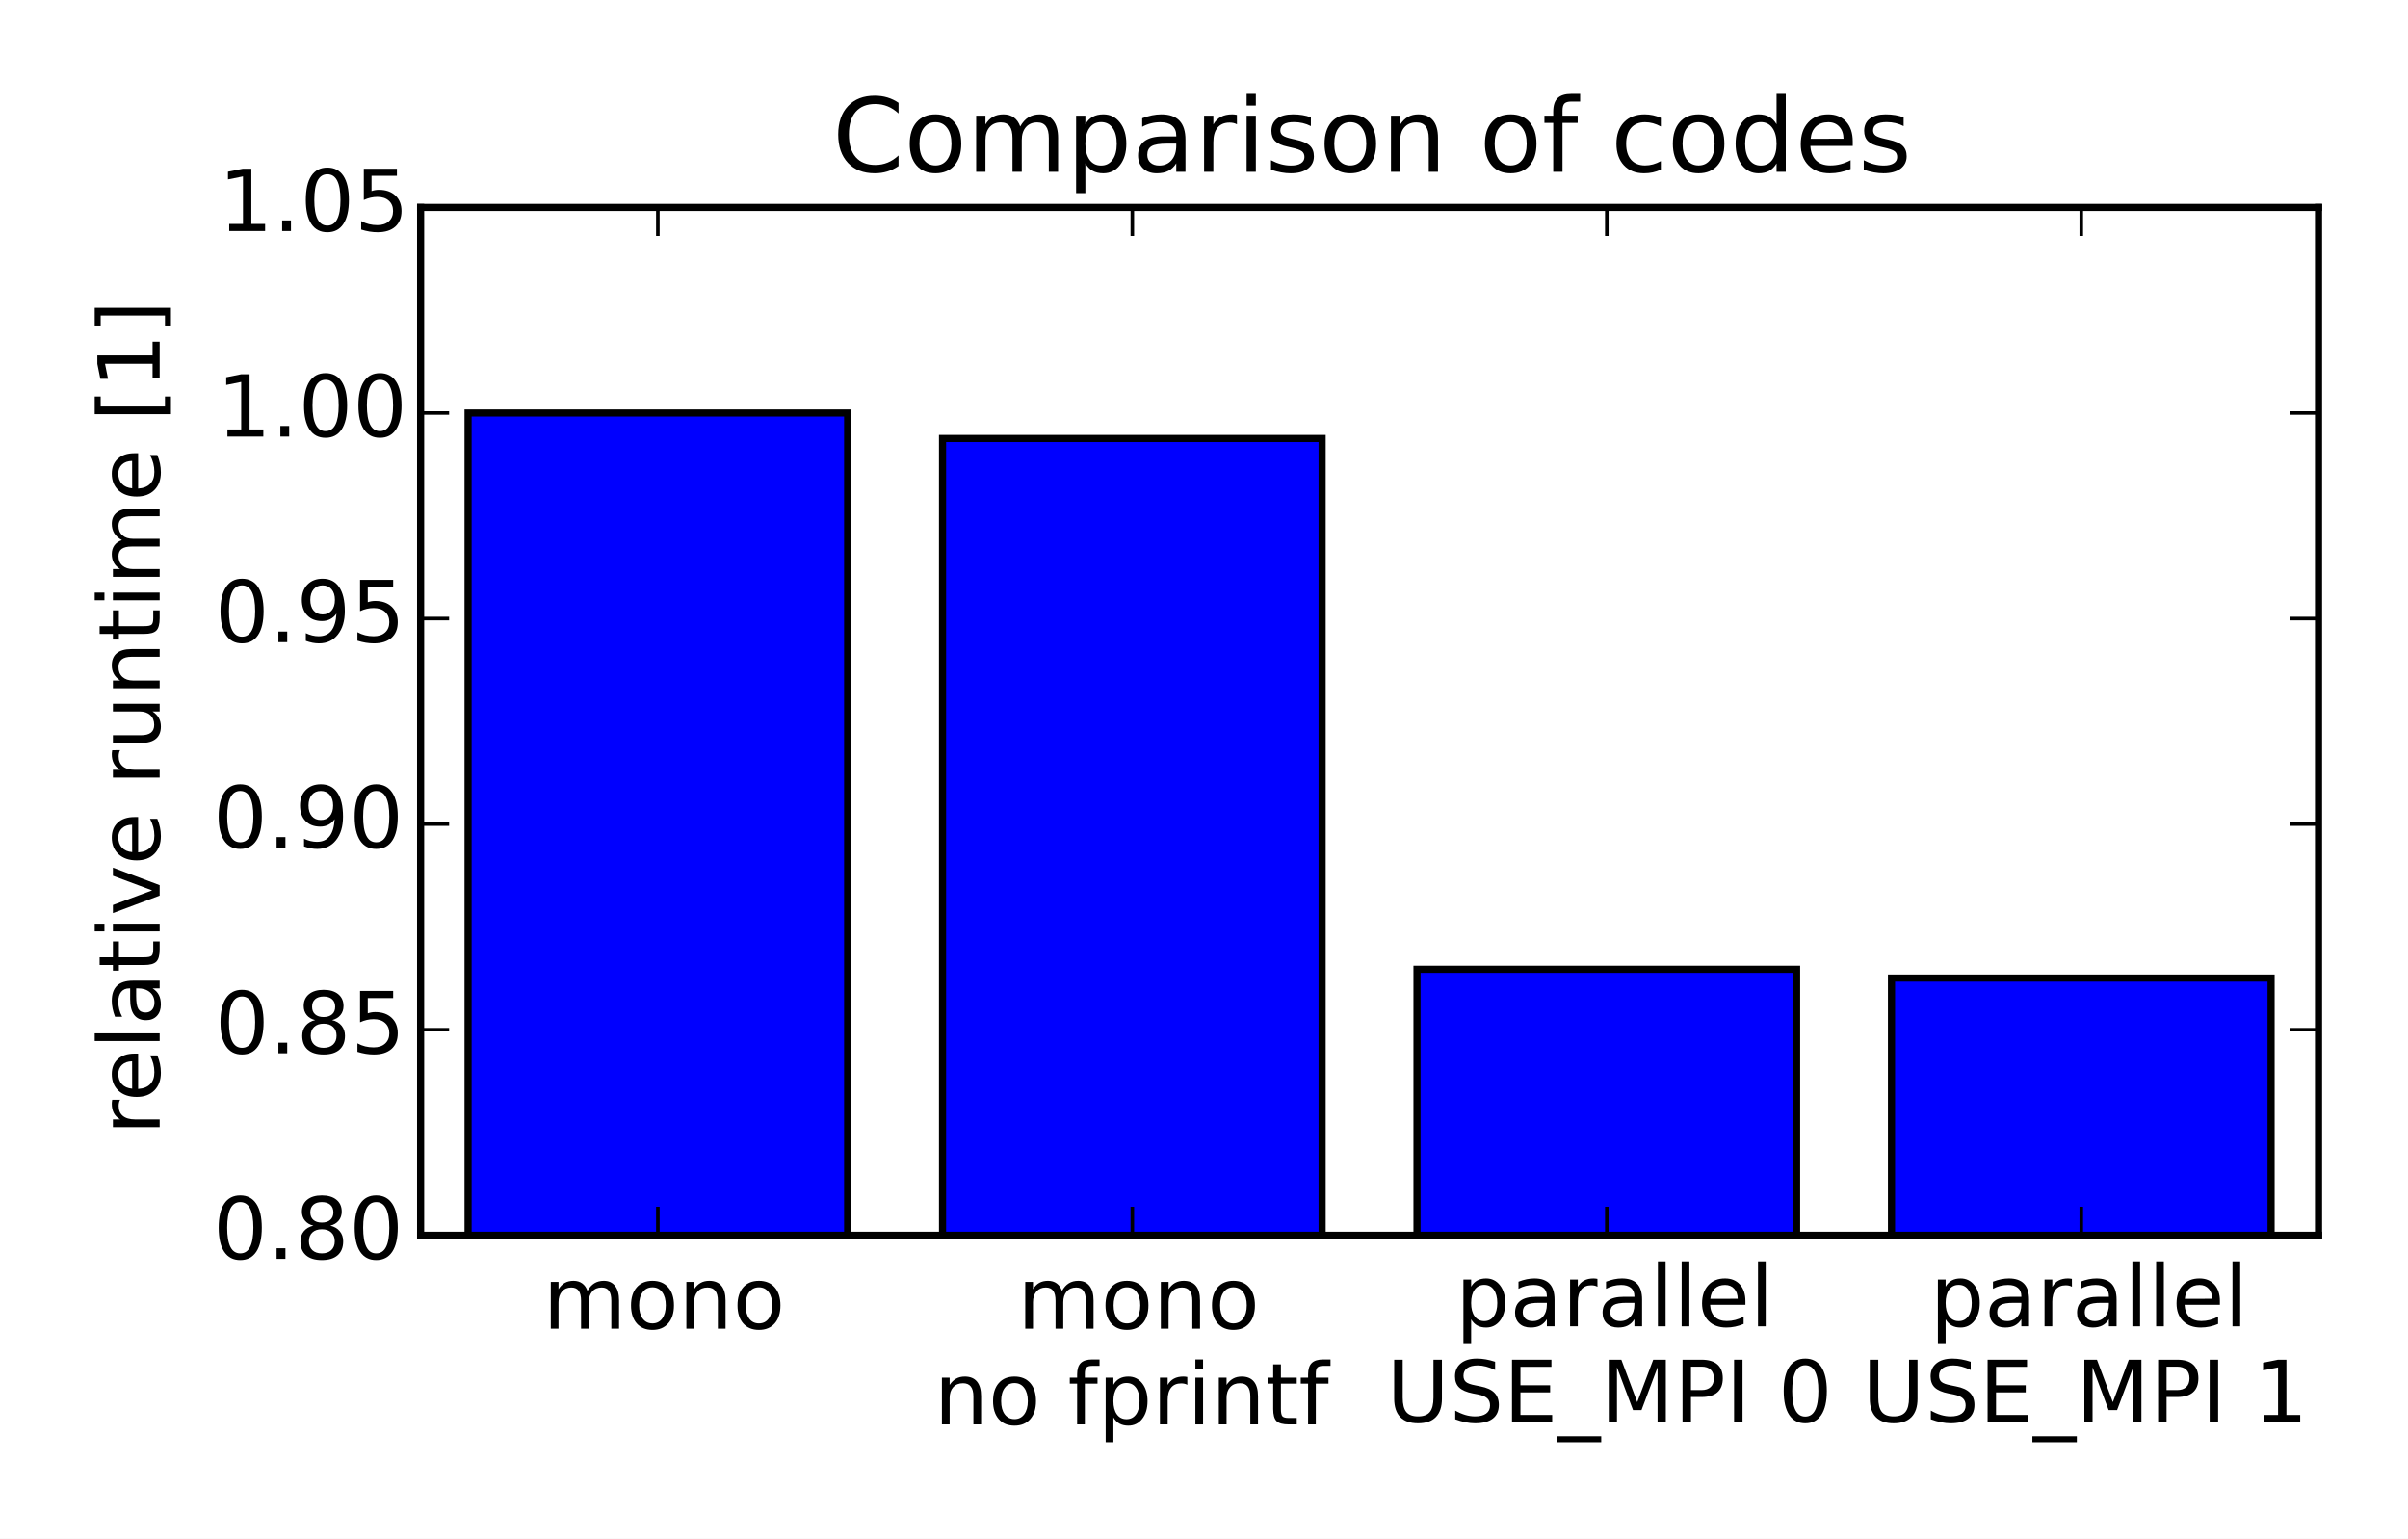
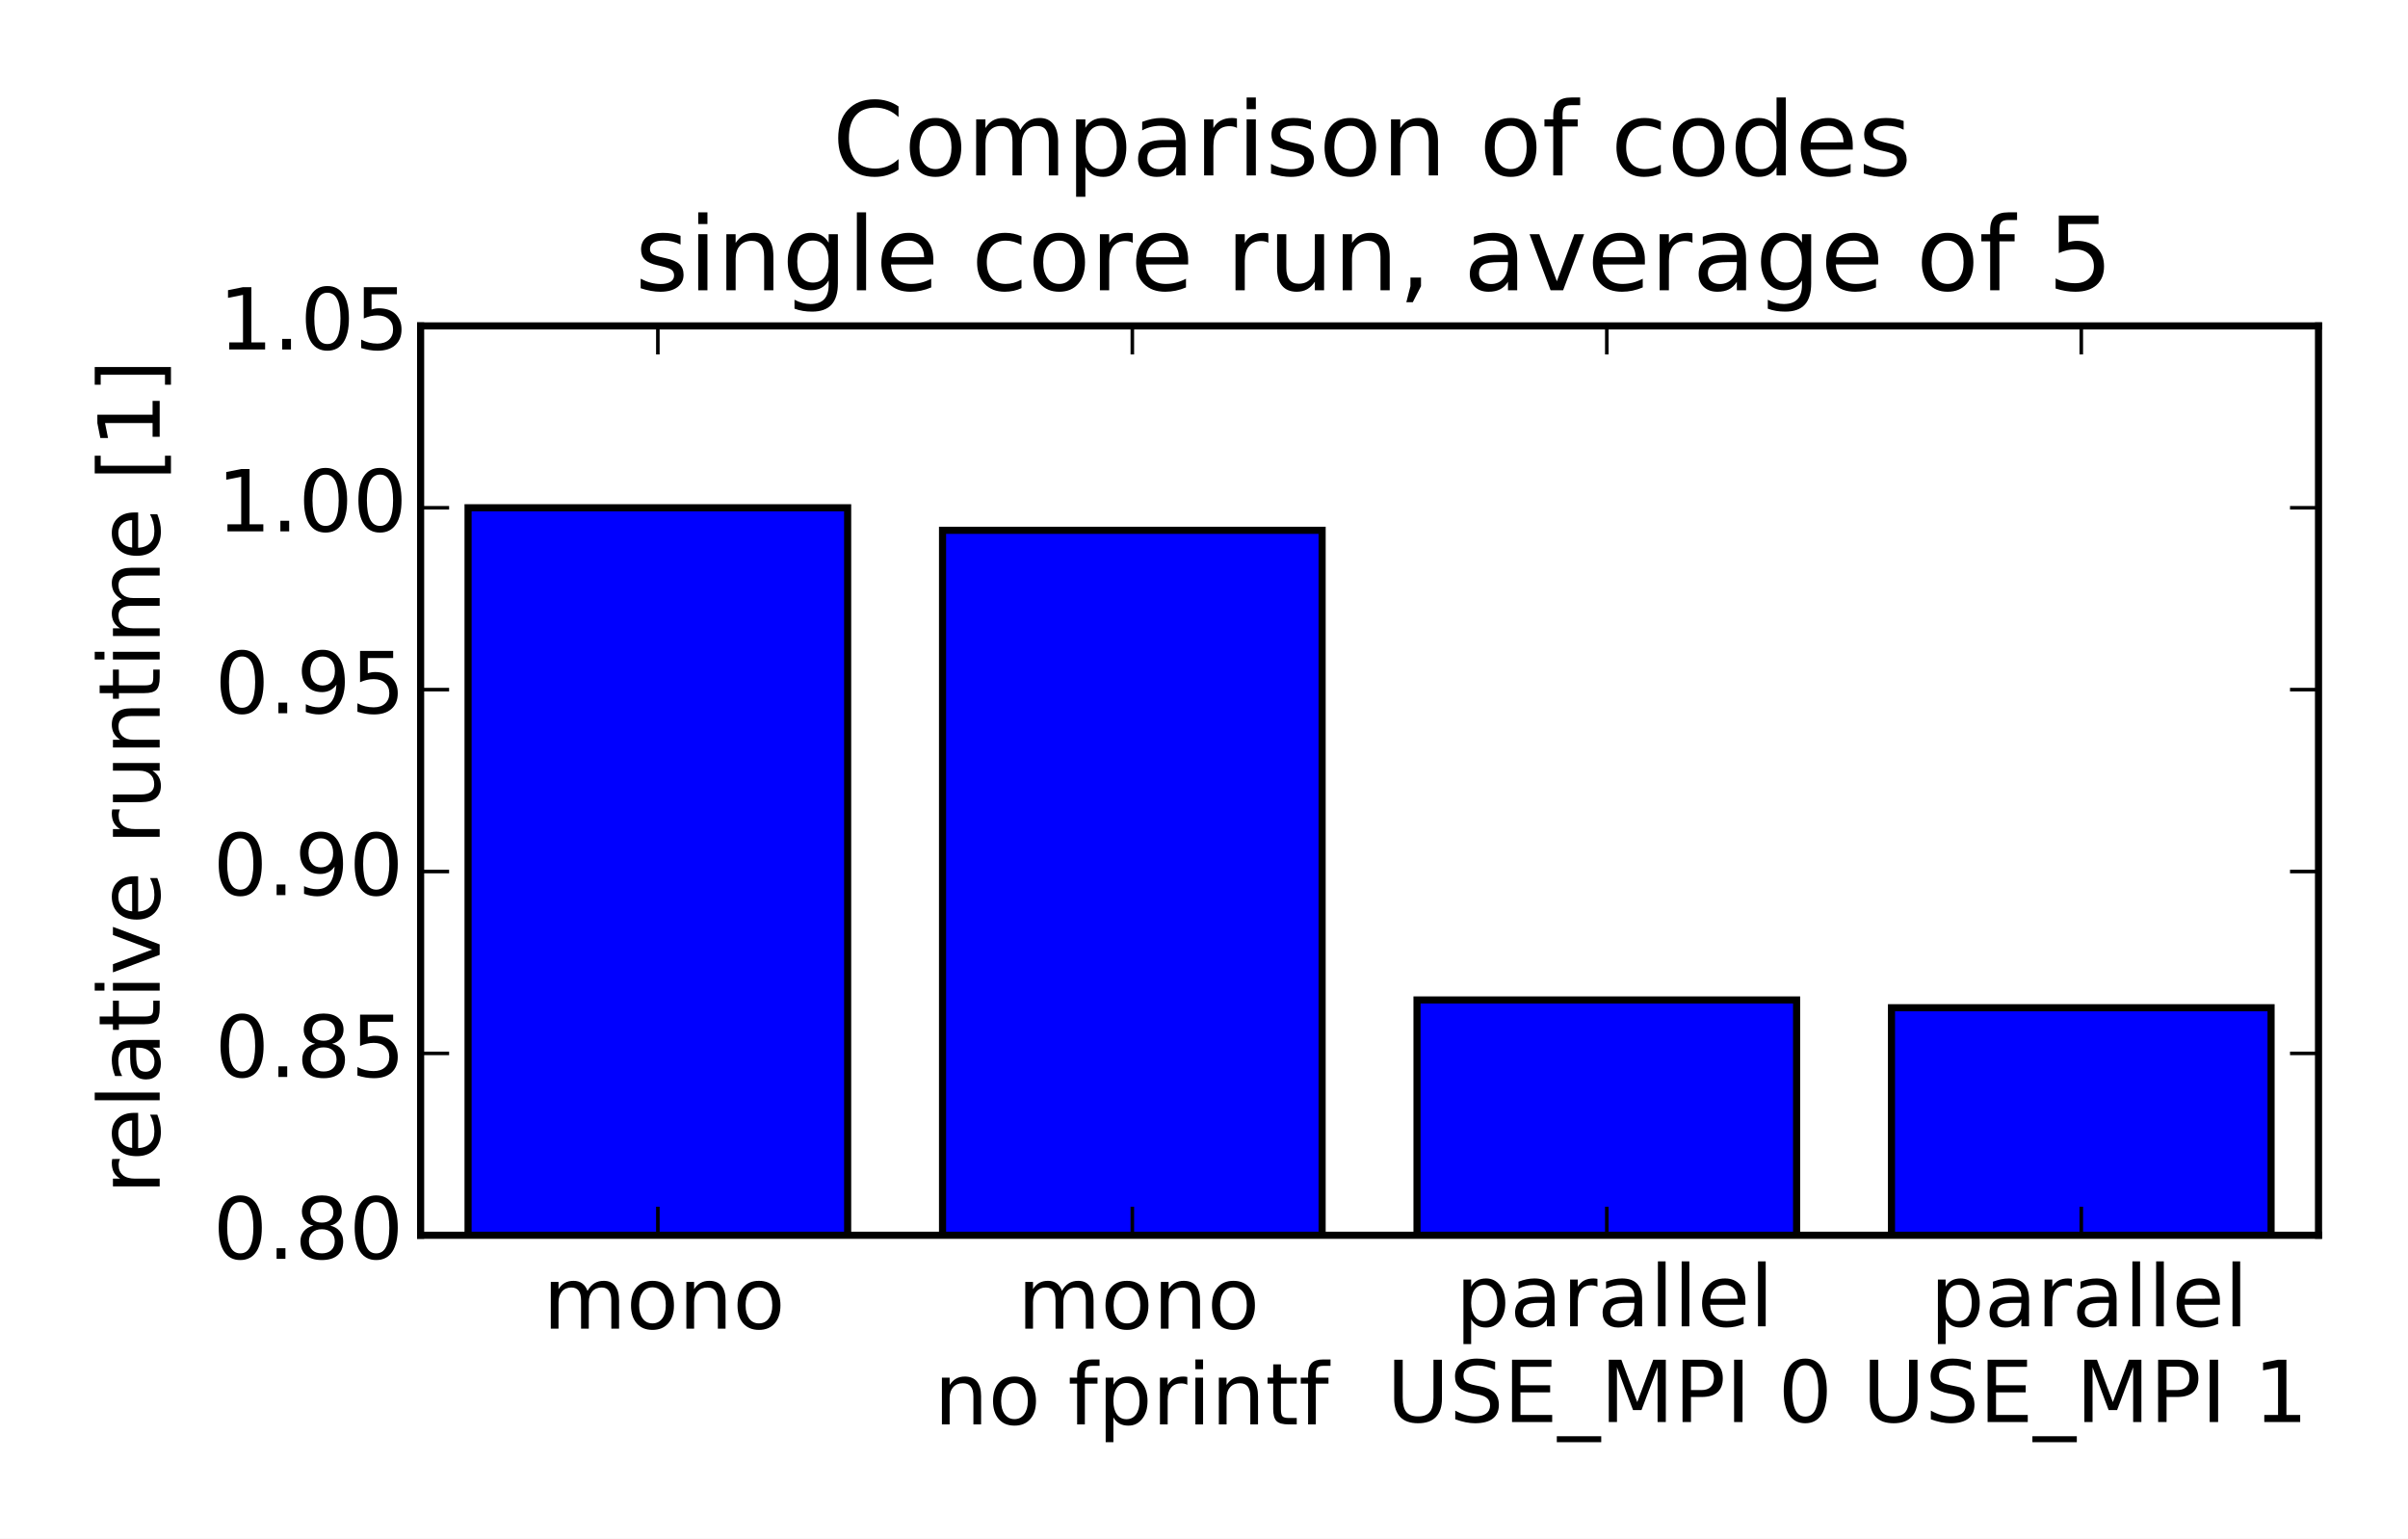
<svg xmlns="http://www.w3.org/2000/svg" xmlns:xlink="http://www.w3.org/1999/xlink" height="216pt" version="1.1" viewBox="0 0 338 216" width="338pt">
  <defs>
    <style type="text/css">
*{stroke-linecap:butt;stroke-linejoin:round;}
  </style>
  </defs>
  <g id="figure_1">
    <g id="patch_1">
      <path d=" M0 216 L338.4 216 L338.4 0 L0 0 z " style="fill:#ffffff;" />
    </g>
    <g id="axes_1">
      <g id="patch_2">
-         <path d=" M59.04 173.408 L325.44 173.408 L325.44 29.12 L59.04 29.12 z " style="fill:#ffffff;" />
+         <path d=" M59.04 173.408 L325.44 173.408 L325.44 45.752 L59.04 45.752 z " style="fill:#ffffff;" />
      </g>
      <g id="patch_3">
-         <path clip-path="url(#pca0e96ad7d)" d=" M65.7 635.13 L118.98 635.13 L118.98 57.978 L65.7 57.978 z " style="fill:#0000ff;stroke:#000000;stroke-linejoin:miter;" />
+         <path clip-path="url(#pc7b6c6dc60)" d=" M65.7 581.907 L118.98 581.907 L118.98 71.283 L65.7 71.283 z " style="fill:#0000ff;stroke:#000000;stroke-linejoin:miter;" />
      </g>
      <g id="patch_4">
-         <path clip-path="url(#pca0e96ad7d)" d=" M132.3 635.13 L185.58 635.13 L185.58 61.557 L132.3 61.557 z " style="fill:#0000ff;stroke:#000000;stroke-linejoin:miter;" />
+         <path clip-path="url(#pc7b6c6dc60)" d=" M132.3 581.907 L185.58 581.907 L185.58 74.45 L132.3 74.45 z " style="fill:#0000ff;stroke:#000000;stroke-linejoin:miter;" />
      </g>
      <g id="patch_5">
-         <path clip-path="url(#pca0e96ad7d)" d=" M198.9 635.13 L252.18 635.13 L252.18 136.071 L198.9 136.071 z " style="fill:#0000ff;stroke:#000000;stroke-linejoin:miter;" />
+         <path clip-path="url(#pc7b6c6dc60)" d=" M198.9 581.907 L252.18 581.907 L252.18 140.375 L198.9 140.375 z " style="fill:#0000ff;stroke:#000000;stroke-linejoin:miter;" />
      </g>
      <g id="patch_6">
-         <path clip-path="url(#pca0e96ad7d)" d=" M265.5 635.13 L318.78 635.13 L318.78 137.304 L265.5 137.304 z " style="fill:#0000ff;stroke:#000000;stroke-linejoin:miter;" />
+         <path clip-path="url(#pc7b6c6dc60)" d=" M265.5 581.907 L318.78 581.907 L318.78 141.466 L265.5 141.466 z " style="fill:#0000ff;stroke:#000000;stroke-linejoin:miter;" />
      </g>
      <g id="patch_7">
-         <path d=" M59.04 29.12 L325.44 29.12" style="fill:none;stroke:#000000;stroke-linecap:square;stroke-linejoin:miter;" />
+         <path d=" M59.04 45.752 L325.44 45.752" style="fill:none;stroke:#000000;stroke-linecap:square;stroke-linejoin:miter;" />
      </g>
      <g id="patch_8">
-         <path d=" M325.44 173.408 L325.44 29.12" style="fill:none;stroke:#000000;stroke-linecap:square;stroke-linejoin:miter;" />
+         <path d=" M325.44 173.408 L325.44 45.752" style="fill:none;stroke:#000000;stroke-linecap:square;stroke-linejoin:miter;" />
      </g>
      <g id="patch_9">
        <path d=" M59.04 173.408 L325.44 173.408" style="fill:none;stroke:#000000;stroke-linecap:square;stroke-linejoin:miter;" />
      </g>
      <g id="patch_10">
-         <path d=" M59.04 173.408 L59.04 29.12" style="fill:none;stroke:#000000;stroke-linecap:square;stroke-linejoin:miter;" />
+         <path d=" M59.04 173.408 L59.04 45.752" style="fill:none;stroke:#000000;stroke-linecap:square;stroke-linejoin:miter;" />
      </g>
      <g id="matplotlib.axis_1">
        <g id="xtick_1">
          <g id="line2d_1">
            <defs>
              <path d=" M0 0 L0 -4" id="m93b0483c22" style="stroke:#000000;stroke-width:0.5;" />
            </defs>
            <g>
              <use style="stroke:#000000;stroke-width:0.5;" x="92.34" xlink:href="#m93b0483c22" y="173.408" />
            </g>
          </g>
          <g id="line2d_2">
            <defs>
              <path d=" M0 0 L0 4" id="m741efc42ff" style="stroke:#000000;stroke-width:0.5;" />
            </defs>
            <g>
-               <use style="stroke:#000000;stroke-width:0.5;" x="92.34" xlink:href="#m741efc42ff" y="29.12" />
+               <use style="stroke:#000000;stroke-width:0.5;" x="92.34" xlink:href="#m741efc42ff" y="45.752" />
            </g>
          </g>
          <g id="text_1">
            <defs>
              <path d=" M30.609 48.391 Q23.391 48.391 19.188 42.75 Q14.984 37.109 14.984 27.297 Q14.984 17.484 19.156 11.844 Q23.344 6.203 30.609 6.203 Q37.797 6.203 41.984 11.859 Q46.188 17.531 46.188 27.297 Q46.188 37.016 41.984 42.703 Q37.797 48.391 30.609 48.391 M30.609 56 Q42.328 56 49.016 48.375 Q55.719 40.766 55.719 27.297 Q55.719 13.875 49.016 6.219 Q42.328 -1.422 30.609 -1.422 Q18.844 -1.422 12.172 6.219 Q5.516 13.875 5.516 27.297 Q5.516 40.766 12.172 48.375 Q18.844 56 30.609 56" id="DejaVuSans-6f" />
              <path d=" M52 44.188 Q55.375 50.25 60.062 53.125 Q64.75 56 71.094 56 Q79.641 56 84.281 50.016 Q88.922 44.047 88.922 33.016 L88.922 0 L79.891 0 L79.891 32.719 Q79.891 40.578 77.094 44.375 Q74.312 48.188 68.609 48.188 Q61.625 48.188 57.562 43.547 Q53.516 38.922 53.516 30.906 L53.516 0 L44.484 0 L44.484 32.719 Q44.484 40.625 41.703 44.406 Q38.922 48.188 33.109 48.188 Q26.219 48.188 22.156 43.531 Q18.109 38.875 18.109 30.906 L18.109 0 L9.078 0 L9.078 54.688 L18.109 54.688 L18.109 46.188 Q21.188 51.219 25.484 53.609 Q29.781 56 35.688 56 Q41.656 56 45.828 52.969 Q50 49.953 52 44.188" id="DejaVuSans-6d" />
              <path d=" M54.891 33.016 L54.891 0 L45.906 0 L45.906 32.719 Q45.906 40.484 42.875 44.328 Q39.844 48.188 33.797 48.188 Q26.516 48.188 22.312 43.547 Q18.109 38.922 18.109 30.906 L18.109 0 L9.078 0 L9.078 54.688 L18.109 54.688 L18.109 46.188 Q21.344 51.125 25.703 53.562 Q30.078 56 35.797 56 Q45.219 56 50.047 50.172 Q54.891 44.344 54.891 33.016" id="DejaVuSans-6e" />
            </defs>
            <g transform="translate(76.22344 186.5261)scale(0.12 -0.12)">
              <use xlink:href="#DejaVuSans-6d" />
              <use x="97.412" xlink:href="#DejaVuSans-6f" />
              <use x="158.594" xlink:href="#DejaVuSans-6e" />
              <use x="221.973" xlink:href="#DejaVuSans-6f" />
            </g>
          </g>
        </g>
        <g id="xtick_2">
          <g id="line2d_3">
            <g>
              <use style="stroke:#000000;stroke-width:0.5;" x="158.94" xlink:href="#m93b0483c22" y="173.408" />
            </g>
          </g>
          <g id="line2d_4">
            <g>
-               <use style="stroke:#000000;stroke-width:0.5;" x="158.94" xlink:href="#m741efc42ff" y="29.12" />
+               <use style="stroke:#000000;stroke-width:0.5;" x="158.94" xlink:href="#m741efc42ff" y="45.752" />
            </g>
          </g>
          <g id="text_2">
            <g transform="translate(142.8234 186.5261)scale(0.12 -0.12)">
              <use xlink:href="#DejaVuSans-6d" />
              <use x="97.412" xlink:href="#DejaVuSans-6f" />
              <use x="158.594" xlink:href="#DejaVuSans-6e" />
              <use x="221.973" xlink:href="#DejaVuSans-6f" />
            </g>
            <defs>
              <path id="DejaVuSans-20" />
              <path d=" M9.422 54.688 L18.406 54.688 L18.406 0 L9.422 0 z  M9.422 75.984 L18.406 75.984 L18.406 64.594 L9.422 64.594 z " id="DejaVuSans-69" />
              <path d=" M37.109 75.984 L37.109 68.5 L28.516 68.5 Q23.688 68.5 21.797 66.547 Q19.922 64.594 19.922 59.516 L19.922 54.688 L34.719 54.688 L34.719 47.703 L19.922 47.703 L19.922 0 L10.891 0 L10.891 47.703 L2.297 47.703 L2.297 54.688 L10.891 54.688 L10.891 58.5 Q10.891 67.625 15.141 71.797 Q19.391 75.984 28.609 75.984 z " id="DejaVuSans-66" />
              <path d=" M18.312 70.219 L18.312 54.688 L36.812 54.688 L36.812 47.703 L18.312 47.703 L18.312 18.016 Q18.312 11.328 20.141 9.422 Q21.969 7.516 27.594 7.516 L36.812 7.516 L36.812 0 L27.594 0 Q17.188 0 13.234 3.875 Q9.281 7.766 9.281 18.016 L9.281 47.703 L2.688 47.703 L2.688 54.688 L9.281 54.688 L9.281 70.219 z " id="DejaVuSans-74" />
              <path d=" M18.109 8.203 L18.109 -20.797 L9.078 -20.797 L9.078 54.688 L18.109 54.688 L18.109 46.391 Q20.953 51.266 25.266 53.625 Q29.594 56 35.594 56 Q45.562 56 51.781 48.094 Q58.016 40.188 58.016 27.297 Q58.016 14.406 51.781 6.484 Q45.562 -1.422 35.594 -1.422 Q29.594 -1.422 25.266 0.953 Q20.953 3.328 18.109 8.203 M48.688 27.297 Q48.688 37.203 44.609 42.844 Q40.531 48.484 33.406 48.484 Q26.266 48.484 22.188 42.844 Q18.109 37.203 18.109 27.297 Q18.109 17.391 22.188 11.75 Q26.266 6.109 33.406 6.109 Q40.531 6.109 44.609 11.75 Q48.688 17.391 48.688 27.297" id="DejaVuSans-70" />
              <path d=" M41.109 46.297 Q39.594 47.172 37.812 47.578 Q36.031 48 33.891 48 Q26.266 48 22.188 43.047 Q18.109 38.094 18.109 28.812 L18.109 0 L9.078 0 L9.078 54.688 L18.109 54.688 L18.109 46.188 Q20.953 51.172 25.484 53.578 Q30.031 56 36.531 56 Q37.453 56 38.578 55.875 Q39.703 55.766 41.062 55.516 z " id="DejaVuSans-72" />
            </defs>
            <g transform="translate(131.1234 199.9635)scale(0.12 -0.12)">
              <use xlink:href="#DejaVuSans-6e" />
              <use x="63.379" xlink:href="#DejaVuSans-6f" />
              <use x="124.561" xlink:href="#DejaVuSans-20" />
              <use x="156.348" xlink:href="#DejaVuSans-66" />
              <use x="191.553" xlink:href="#DejaVuSans-70" />
              <use x="255.029" xlink:href="#DejaVuSans-72" />
              <use x="296.143" xlink:href="#DejaVuSans-69" />
              <use x="323.926" xlink:href="#DejaVuSans-6e" />
              <use x="387.305" xlink:href="#DejaVuSans-74" />
              <use x="426.514" xlink:href="#DejaVuSans-66" />
            </g>
          </g>
        </g>
        <g id="xtick_3">
          <g id="line2d_5">
            <g>
              <use style="stroke:#000000;stroke-width:0.5;" x="225.54" xlink:href="#m93b0483c22" y="173.408" />
            </g>
          </g>
          <g id="line2d_6">
            <g>
-               <use style="stroke:#000000;stroke-width:0.5;" x="225.54" xlink:href="#m741efc42ff" y="29.12" />
+               <use style="stroke:#000000;stroke-width:0.5;" x="225.54" xlink:href="#m741efc42ff" y="45.752" />
            </g>
          </g>
          <g id="text_3">
            <defs>
              <path d=" M56.203 29.594 L56.203 25.203 L14.891 25.203 Q15.484 15.922 20.484 11.062 Q25.484 6.203 34.422 6.203 Q39.594 6.203 44.453 7.469 Q49.312 8.734 54.109 11.281 L54.109 2.781 Q49.266 0.734 44.188 -0.344 Q39.109 -1.422 33.891 -1.422 Q20.797 -1.422 13.156 6.188 Q5.516 13.812 5.516 26.812 Q5.516 40.234 12.766 48.109 Q20.016 56 32.328 56 Q43.359 56 49.781 48.891 Q56.203 41.797 56.203 29.594 M47.219 32.234 Q47.125 39.594 43.094 43.984 Q39.062 48.391 32.422 48.391 Q24.906 48.391 20.391 44.141 Q15.875 39.891 15.188 32.172 z " id="DejaVuSans-65" />
              <path d=" M9.422 75.984 L18.406 75.984 L18.406 0 L9.422 0 z " id="DejaVuSans-6c" />
              <path d=" M34.281 27.484 Q23.391 27.484 19.188 25 Q14.984 22.516 14.984 16.5 Q14.984 11.719 18.141 8.906 Q21.297 6.109 26.703 6.109 Q34.188 6.109 38.703 11.406 Q43.219 16.703 43.219 25.484 L43.219 27.484 z  M52.203 31.203 L52.203 0 L43.219 0 L43.219 8.297 Q40.141 3.328 35.547 0.953 Q30.953 -1.422 24.312 -1.422 Q15.922 -1.422 10.953 3.297 Q6 8.016 6 15.922 Q6 25.141 12.172 29.828 Q18.359 34.516 30.609 34.516 L43.219 34.516 L43.219 35.406 Q43.219 41.609 39.141 45 Q35.062 48.391 27.688 48.391 Q23 48.391 18.547 47.266 Q14.109 46.141 10.016 43.891 L10.016 52.203 Q14.938 54.109 19.578 55.047 Q24.219 56 28.609 56 Q40.484 56 46.344 49.844 Q52.203 43.703 52.203 31.203" id="DejaVuSans-61" />
            </defs>
            <g transform="translate(204.3253 186.1924)scale(0.12 -0.12)">
              <use xlink:href="#DejaVuSans-70" />
              <use x="63.477" xlink:href="#DejaVuSans-61" />
              <use x="124.756" xlink:href="#DejaVuSans-72" />
              <use x="165.869" xlink:href="#DejaVuSans-61" />
              <use x="227.148" xlink:href="#DejaVuSans-6c" />
              <use x="254.932" xlink:href="#DejaVuSans-6c" />
              <use x="282.715" xlink:href="#DejaVuSans-65" />
              <use x="344.238" xlink:href="#DejaVuSans-6c" />
            </g>
            <defs>
              <path d=" M9.812 72.906 L24.516 72.906 L43.109 23.297 L61.812 72.906 L76.516 72.906 L76.516 0 L66.891 0 L66.891 64.016 L48.094 14.016 L38.188 14.016 L19.391 64.016 L19.391 0 L9.812 0 z " id="DejaVuSans-4d" />
              <path d=" M31.781 66.406 Q24.172 66.406 20.328 58.906 Q16.5 51.422 16.5 36.375 Q16.5 21.391 20.328 13.891 Q24.172 6.391 31.781 6.391 Q39.453 6.391 43.281 13.891 Q47.125 21.391 47.125 36.375 Q47.125 51.422 43.281 58.906 Q39.453 66.406 31.781 66.406 M31.781 74.219 Q44.047 74.219 50.516 64.516 Q56.984 54.828 56.984 36.375 Q56.984 17.969 50.516 8.266 Q44.047 -1.422 31.781 -1.422 Q19.531 -1.422 13.062 8.266 Q6.594 17.969 6.594 36.375 Q6.594 54.828 13.062 64.516 Q19.531 74.219 31.781 74.219" id="DejaVuSans-30" />
              <path d=" M50.984 -16.609 L50.984 -23.578 L-0.984 -23.578 L-0.984 -16.609 z " id="DejaVuSans-5f" />
              <path d=" M9.812 72.906 L55.906 72.906 L55.906 64.594 L19.672 64.594 L19.672 43.016 L54.391 43.016 L54.391 34.719 L19.672 34.719 L19.672 8.297 L56.781 8.297 L56.781 0 L9.812 0 z " id="DejaVuSans-45" />
              <path d=" M53.516 70.516 L53.516 60.891 Q47.906 63.578 42.922 64.891 Q37.938 66.219 33.297 66.219 Q25.25 66.219 20.875 63.094 Q16.5 59.969 16.5 54.203 Q16.5 49.359 19.406 46.891 Q22.312 44.438 30.422 42.922 L36.375 41.703 Q47.406 39.594 52.656 34.297 Q57.906 29 57.906 20.125 Q57.906 9.516 50.797 4.047 Q43.703 -1.422 29.984 -1.422 Q24.812 -1.422 18.969 -0.25 Q13.141 0.922 6.891 3.219 L6.891 13.375 Q12.891 10.016 18.656 8.297 Q24.422 6.594 29.984 6.594 Q38.422 6.594 43.016 9.906 Q47.609 13.234 47.609 19.391 Q47.609 24.75 44.312 27.781 Q41.016 30.812 33.5 32.328 L27.484 33.5 Q16.453 35.688 11.516 40.375 Q6.594 45.062 6.594 53.422 Q6.594 63.094 13.406 68.656 Q20.219 74.219 32.172 74.219 Q37.312 74.219 42.625 73.281 Q47.953 72.359 53.516 70.516" id="DejaVuSans-53" />
              <path d=" M19.672 64.797 L19.672 37.406 L32.078 37.406 Q38.969 37.406 42.719 40.969 Q46.484 44.531 46.484 51.125 Q46.484 57.672 42.719 61.234 Q38.969 64.797 32.078 64.797 z  M9.812 72.906 L32.078 72.906 Q44.344 72.906 50.609 67.359 Q56.891 61.812 56.891 51.125 Q56.891 40.328 50.609 34.812 Q44.344 29.297 32.078 29.297 L19.672 29.297 L19.672 0 L9.812 0 z " id="DejaVuSans-50" />
              <path d=" M9.812 72.906 L19.672 72.906 L19.672 0 L9.812 0 z " id="DejaVuSans-49" />
              <path d=" M8.688 72.906 L18.609 72.906 L18.609 28.609 Q18.609 16.891 22.844 11.734 Q27.094 6.594 36.625 6.594 Q46.094 6.594 50.344 11.734 Q54.594 16.891 54.594 28.609 L54.594 72.906 L64.5 72.906 L64.5 27.391 Q64.5 13.141 57.438 5.859 Q50.391 -1.422 36.625 -1.422 Q22.797 -1.422 15.734 5.859 Q8.688 13.141 8.688 27.391 z " id="DejaVuSans-55" />
            </defs>
            <g transform="translate(194.6578 199.6298)scale(0.12 -0.12)">
              <use xlink:href="#DejaVuSans-55" />
              <use x="73.193" xlink:href="#DejaVuSans-53" />
              <use x="136.67" xlink:href="#DejaVuSans-45" />
              <use x="199.854" xlink:href="#DejaVuSans-5f" />
              <use x="249.854" xlink:href="#DejaVuSans-4d" />
              <use x="336.133" xlink:href="#DejaVuSans-50" />
              <use x="396.436" xlink:href="#DejaVuSans-49" />
              <use x="425.928" xlink:href="#DejaVuSans-20" />
              <use x="457.715" xlink:href="#DejaVuSans-30" />
            </g>
          </g>
        </g>
        <g id="xtick_4">
          <g id="line2d_7">
            <g>
              <use style="stroke:#000000;stroke-width:0.5;" x="292.14" xlink:href="#m93b0483c22" y="173.408" />
            </g>
          </g>
          <g id="line2d_8">
            <g>
-               <use style="stroke:#000000;stroke-width:0.5;" x="292.14" xlink:href="#m741efc42ff" y="29.12" />
+               <use style="stroke:#000000;stroke-width:0.5;" x="292.14" xlink:href="#m741efc42ff" y="45.752" />
            </g>
          </g>
          <g id="text_4">
            <g transform="translate(270.9253 186.1924)scale(0.12 -0.12)">
              <use xlink:href="#DejaVuSans-70" />
              <use x="63.477" xlink:href="#DejaVuSans-61" />
              <use x="124.756" xlink:href="#DejaVuSans-72" />
              <use x="165.869" xlink:href="#DejaVuSans-61" />
              <use x="227.148" xlink:href="#DejaVuSans-6c" />
              <use x="254.932" xlink:href="#DejaVuSans-6c" />
              <use x="282.715" xlink:href="#DejaVuSans-65" />
              <use x="344.238" xlink:href="#DejaVuSans-6c" />
            </g>
            <defs>
              <path d=" M12.406 8.297 L28.516 8.297 L28.516 63.922 L10.984 60.406 L10.984 69.391 L28.422 72.906 L38.281 72.906 L38.281 8.297 L54.391 8.297 L54.391 0 L12.406 0 z " id="DejaVuSans-31" />
            </defs>
            <g transform="translate(261.4134 199.6298)scale(0.12 -0.12)">
              <use xlink:href="#DejaVuSans-55" />
              <use x="73.193" xlink:href="#DejaVuSans-53" />
              <use x="136.67" xlink:href="#DejaVuSans-45" />
              <use x="199.854" xlink:href="#DejaVuSans-5f" />
              <use x="249.854" xlink:href="#DejaVuSans-4d" />
              <use x="336.133" xlink:href="#DejaVuSans-50" />
              <use x="396.436" xlink:href="#DejaVuSans-49" />
              <use x="425.928" xlink:href="#DejaVuSans-20" />
              <use x="457.715" xlink:href="#DejaVuSans-31" />
            </g>
          </g>
        </g>
      </g>
      <g id="matplotlib.axis_2">
        <g id="ytick_1">
          <g id="line2d_9">
            <defs>
              <path d=" M0 0 L4 0" id="m728421d6d4" style="stroke:#000000;stroke-width:0.5;" />
            </defs>
            <g>
              <use style="stroke:#000000;stroke-width:0.5;" x="59.04" xlink:href="#m728421d6d4" y="173.408" />
            </g>
          </g>
          <g id="line2d_10">
            <defs>
              <path d=" M0 0 L-4 0" id="mcb0005524f" style="stroke:#000000;stroke-width:0.5;" />
            </defs>
            <g>
              <use style="stroke:#000000;stroke-width:0.5;" x="325.44" xlink:href="#mcb0005524f" y="173.408" />
            </g>
          </g>
          <g id="text_5">
            <defs>
              <path d=" M31.781 34.625 Q24.75 34.625 20.719 30.859 Q16.703 27.094 16.703 20.516 Q16.703 13.922 20.719 10.156 Q24.75 6.391 31.781 6.391 Q38.812 6.391 42.859 10.172 Q46.922 13.969 46.922 20.516 Q46.922 27.094 42.891 30.859 Q38.875 34.625 31.781 34.625 M21.922 38.812 Q15.578 40.375 12.031 44.719 Q8.5 49.078 8.5 55.328 Q8.5 64.062 14.719 69.141 Q20.953 74.219 31.781 74.219 Q42.672 74.219 48.875 69.141 Q55.078 64.062 55.078 55.328 Q55.078 49.078 51.531 44.719 Q48 40.375 41.703 38.812 Q48.828 37.156 52.797 32.312 Q56.781 27.484 56.781 20.516 Q56.781 9.906 50.312 4.234 Q43.844 -1.422 31.781 -1.422 Q19.734 -1.422 13.25 4.234 Q6.781 9.906 6.781 20.516 Q6.781 27.484 10.781 32.312 Q14.797 37.156 21.922 38.812 M18.312 54.391 Q18.312 48.734 21.844 45.562 Q25.391 42.391 31.781 42.391 Q38.141 42.391 41.719 45.562 Q45.312 48.734 45.312 54.391 Q45.312 60.062 41.719 63.234 Q38.141 66.406 31.781 66.406 Q25.391 66.406 21.844 63.234 Q18.312 60.062 18.312 54.391" id="DejaVuSans-38" />
              <path d=" M10.688 12.406 L21 12.406 L21 0 L10.688 0 z " id="DejaVuSans-2e" />
            </defs>
            <g transform="translate(29.90938 176.7192)scale(0.12 -0.12)">
              <use xlink:href="#DejaVuSans-30" />
              <use x="63.623" xlink:href="#DejaVuSans-2e" />
              <use x="95.41" xlink:href="#DejaVuSans-38" />
              <use x="159.033" xlink:href="#DejaVuSans-30" />
            </g>
          </g>
        </g>
        <g id="ytick_2">
          <g id="line2d_11">
            <g>
-               <use style="stroke:#000000;stroke-width:0.5;" x="59.04" xlink:href="#m728421d6d4" y="144.55" />
+               <use style="stroke:#000000;stroke-width:0.5;" x="59.04" xlink:href="#m728421d6d4" y="147.877" />
            </g>
          </g>
          <g id="line2d_12">
            <g>
-               <use style="stroke:#000000;stroke-width:0.5;" x="325.44" xlink:href="#mcb0005524f" y="144.55" />
+               <use style="stroke:#000000;stroke-width:0.5;" x="325.44" xlink:href="#mcb0005524f" y="147.877" />
            </g>
          </g>
          <g id="text_6">
            <defs>
              <path d=" M10.797 72.906 L49.516 72.906 L49.516 64.594 L19.828 64.594 L19.828 46.734 Q21.969 47.469 24.109 47.828 Q26.266 48.188 28.422 48.188 Q40.625 48.188 47.75 41.5 Q54.891 34.812 54.891 23.391 Q54.891 11.625 47.562 5.094 Q40.234 -1.422 26.906 -1.422 Q22.312 -1.422 17.547 -0.641 Q12.797 0.141 7.719 1.703 L7.719 11.625 Q12.109 9.234 16.797 8.062 Q21.484 6.891 26.703 6.891 Q35.156 6.891 40.078 11.328 Q45.016 15.766 45.016 23.391 Q45.016 31 40.078 35.438 Q35.156 39.891 26.703 39.891 Q22.75 39.891 18.812 39.016 Q14.891 38.141 10.797 36.281 z " id="DejaVuSans-35" />
            </defs>
-             <g transform="translate(30.16062 147.8616)scale(0.12 -0.12)">
+             <g transform="translate(30.16062 151.1881)scale(0.12 -0.12)">
              <use xlink:href="#DejaVuSans-30" />
              <use x="63.623" xlink:href="#DejaVuSans-2e" />
              <use x="95.41" xlink:href="#DejaVuSans-38" />
              <use x="159.033" xlink:href="#DejaVuSans-35" />
            </g>
          </g>
        </g>
        <g id="ytick_3">
          <g id="line2d_13">
            <g>
-               <use style="stroke:#000000;stroke-width:0.5;" x="59.04" xlink:href="#m728421d6d4" y="115.693" />
+               <use style="stroke:#000000;stroke-width:0.5;" x="59.04" xlink:href="#m728421d6d4" y="122.346" />
            </g>
          </g>
          <g id="line2d_14">
            <g>
-               <use style="stroke:#000000;stroke-width:0.5;" x="325.44" xlink:href="#mcb0005524f" y="115.693" />
+               <use style="stroke:#000000;stroke-width:0.5;" x="325.44" xlink:href="#mcb0005524f" y="122.346" />
            </g>
          </g>
          <g id="text_7">
            <defs>
              <path d=" M10.984 1.516 L10.984 10.5 Q14.703 8.734 18.5 7.812 Q22.312 6.891 25.984 6.891 Q35.75 6.891 40.891 13.453 Q46.047 20.016 46.781 33.406 Q43.953 29.203 39.594 26.953 Q35.25 24.703 29.984 24.703 Q19.047 24.703 12.672 31.312 Q6.297 37.938 6.297 49.422 Q6.297 60.641 12.938 67.422 Q19.578 74.219 30.609 74.219 Q43.266 74.219 49.922 64.516 Q56.594 54.828 56.594 36.375 Q56.594 19.141 48.406 8.859 Q40.234 -1.422 26.422 -1.422 Q22.703 -1.422 18.891 -0.688 Q15.094 0.047 10.984 1.516 M30.609 32.422 Q37.25 32.422 41.125 36.953 Q45.016 41.5 45.016 49.422 Q45.016 57.281 41.125 61.844 Q37.25 66.406 30.609 66.406 Q23.969 66.406 20.094 61.844 Q16.219 57.281 16.219 49.422 Q16.219 41.5 20.094 36.953 Q23.969 32.422 30.609 32.422" id="DejaVuSans-39" />
            </defs>
-             <g transform="translate(29.90938 119.0041)scale(0.12 -0.12)">
+             <g transform="translate(29.90938 125.6569)scale(0.12 -0.12)">
              <use xlink:href="#DejaVuSans-30" />
              <use x="63.623" xlink:href="#DejaVuSans-2e" />
              <use x="95.41" xlink:href="#DejaVuSans-39" />
              <use x="159.033" xlink:href="#DejaVuSans-30" />
            </g>
          </g>
        </g>
        <g id="ytick_4">
          <g id="line2d_15">
            <g>
-               <use style="stroke:#000000;stroke-width:0.5;" x="59.04" xlink:href="#m728421d6d4" y="86.835" />
+               <use style="stroke:#000000;stroke-width:0.5;" x="59.04" xlink:href="#m728421d6d4" y="96.814" />
            </g>
          </g>
          <g id="line2d_16">
            <g>
-               <use style="stroke:#000000;stroke-width:0.5;" x="325.44" xlink:href="#mcb0005524f" y="86.835" />
+               <use style="stroke:#000000;stroke-width:0.5;" x="325.44" xlink:href="#mcb0005524f" y="96.814" />
            </g>
          </g>
          <g id="text_8">
-             <g transform="translate(30.16062 90.14645)scale(0.12 -0.12)">
+             <g transform="translate(30.16062 100.1256)scale(0.12 -0.12)">
              <use xlink:href="#DejaVuSans-30" />
              <use x="63.623" xlink:href="#DejaVuSans-2e" />
              <use x="95.41" xlink:href="#DejaVuSans-39" />
              <use x="159.033" xlink:href="#DejaVuSans-35" />
            </g>
          </g>
        </g>
        <g id="ytick_5">
          <g id="line2d_17">
            <g>
-               <use style="stroke:#000000;stroke-width:0.5;" x="59.04" xlink:href="#m728421d6d4" y="57.978" />
+               <use style="stroke:#000000;stroke-width:0.5;" x="59.04" xlink:href="#m728421d6d4" y="71.283" />
            </g>
          </g>
          <g id="line2d_18">
            <g>
-               <use style="stroke:#000000;stroke-width:0.5;" x="325.44" xlink:href="#mcb0005524f" y="57.978" />
+               <use style="stroke:#000000;stroke-width:0.5;" x="325.44" xlink:href="#mcb0005524f" y="71.283" />
            </g>
          </g>
          <g id="text_9">
-             <g transform="translate(30.43625 61.28885)scale(0.12 -0.12)">
+             <g transform="translate(30.43625 74.59445)scale(0.12 -0.12)">
              <use xlink:href="#DejaVuSans-31" />
              <use x="63.623" xlink:href="#DejaVuSans-2e" />
              <use x="95.41" xlink:href="#DejaVuSans-30" />
              <use x="159.033" xlink:href="#DejaVuSans-30" />
            </g>
          </g>
        </g>
        <g id="ytick_6">
          <g id="line2d_19">
            <g>
-               <use style="stroke:#000000;stroke-width:0.5;" x="59.04" xlink:href="#m728421d6d4" y="29.12" />
+               <use style="stroke:#000000;stroke-width:0.5;" x="59.04" xlink:href="#m728421d6d4" y="45.752" />
            </g>
          </g>
          <g id="line2d_20">
            <g>
-               <use style="stroke:#000000;stroke-width:0.5;" x="325.44" xlink:href="#mcb0005524f" y="29.12" />
+               <use style="stroke:#000000;stroke-width:0.5;" x="325.44" xlink:href="#mcb0005524f" y="45.752" />
            </g>
          </g>
          <g id="text_10">
-             <g transform="translate(30.6875 32.43125)scale(0.12 -0.12)">
+             <g transform="translate(30.6875 49.06325)scale(0.12 -0.12)">
              <use xlink:href="#DejaVuSans-31" />
              <use x="63.623" xlink:href="#DejaVuSans-2e" />
              <use x="95.41" xlink:href="#DejaVuSans-30" />
              <use x="159.033" xlink:href="#DejaVuSans-35" />
            </g>
          </g>
        </g>
        <g id="text_11">
          <defs>
            <path d=" M8.5 21.578 L8.5 54.688 L17.484 54.688 L17.484 21.922 Q17.484 14.156 20.5 10.266 Q23.531 6.391 29.594 6.391 Q36.859 6.391 41.078 11.031 Q45.312 15.672 45.312 23.688 L45.312 54.688 L54.297 54.688 L54.297 0 L45.312 0 L45.312 8.406 Q42.047 3.422 37.719 1 Q33.406 -1.422 27.688 -1.422 Q18.266 -1.422 13.375 4.438 Q8.5 10.297 8.5 21.578 M31.109 56 z " id="DejaVuSans-75" />
            <path d=" M8.594 75.984 L29.297 75.984 L29.297 69 L17.578 69 L17.578 -6.203 L29.297 -6.203 L29.297 -13.188 L8.594 -13.188 z " id="DejaVuSans-5b" />
            <path d=" M2.984 54.688 L12.5 54.688 L29.594 8.797 L46.688 54.688 L56.203 54.688 L35.688 0 L23.484 0 z " id="DejaVuSans-76" />
            <path d=" M30.422 75.984 L30.422 -13.188 L9.719 -13.188 L9.719 -6.203 L21.391 -6.203 L21.391 69 L9.719 69 L9.719 75.984 z " id="DejaVuSans-5d" />
          </defs>
-           <g transform="translate(22.41375 159.3177)rotate(-90.0)scale(0.12 -0.12)">
+           <g transform="translate(22.41375 167.6337)rotate(-90.0)scale(0.12 -0.12)">
            <use xlink:href="#DejaVuSans-72" />
            <use x="38.863" xlink:href="#DejaVuSans-65" />
            <use x="100.387" xlink:href="#DejaVuSans-6c" />
            <use x="128.17" xlink:href="#DejaVuSans-61" />
            <use x="189.449" xlink:href="#DejaVuSans-74" />
            <use x="228.658" xlink:href="#DejaVuSans-69" />
            <use x="256.441" xlink:href="#DejaVuSans-76" />
            <use x="315.621" xlink:href="#DejaVuSans-65" />
            <use x="377.145" xlink:href="#DejaVuSans-20" />
            <use x="408.932" xlink:href="#DejaVuSans-72" />
            <use x="450.045" xlink:href="#DejaVuSans-75" />
            <use x="513.424" xlink:href="#DejaVuSans-6e" />
            <use x="576.803" xlink:href="#DejaVuSans-74" />
            <use x="616.012" xlink:href="#DejaVuSans-69" />
            <use x="643.795" xlink:href="#DejaVuSans-6d" />
            <use x="741.207" xlink:href="#DejaVuSans-65" />
            <use x="802.73" xlink:href="#DejaVuSans-20" />
            <use x="834.518" xlink:href="#DejaVuSans-5b" />
            <use x="873.531" xlink:href="#DejaVuSans-31" />
            <use x="937.154" xlink:href="#DejaVuSans-5d" />
          </g>
        </g>
      </g>
      <g id="text_12">
        <defs>
          <path d=" M45.406 46.391 L45.406 75.984 L54.391 75.984 L54.391 0 L45.406 0 L45.406 8.203 Q42.578 3.328 38.25 0.953 Q33.938 -1.422 27.875 -1.422 Q17.969 -1.422 11.734 6.484 Q5.516 14.406 5.516 27.297 Q5.516 40.188 11.734 48.094 Q17.969 56 27.875 56 Q33.938 56 38.25 53.625 Q42.578 51.266 45.406 46.391 M14.797 27.297 Q14.797 17.391 18.875 11.75 Q22.953 6.109 30.078 6.109 Q37.203 6.109 41.297 11.75 Q45.406 17.391 45.406 27.297 Q45.406 37.203 41.297 42.844 Q37.203 48.484 30.078 48.484 Q22.953 48.484 18.875 42.844 Q14.797 37.203 14.797 27.297" id="DejaVuSans-64" />
          <path d=" M48.781 52.594 L48.781 44.188 Q44.969 46.297 41.141 47.344 Q37.312 48.391 33.406 48.391 Q24.656 48.391 19.812 42.844 Q14.984 37.312 14.984 27.297 Q14.984 17.281 19.812 11.734 Q24.656 6.203 33.406 6.203 Q37.312 6.203 41.141 7.25 Q44.969 8.297 48.781 10.406 L48.781 2.094 Q45.016 0.344 40.984 -0.531 Q36.969 -1.422 32.422 -1.422 Q20.062 -1.422 12.781 6.344 Q5.516 14.109 5.516 27.297 Q5.516 40.672 12.859 48.328 Q20.219 56 33.016 56 Q37.156 56 41.109 55.141 Q45.062 54.297 48.781 52.594" id="DejaVuSans-63" />
          <path d=" M44.281 53.078 L44.281 44.578 Q40.484 46.531 36.375 47.5 Q32.281 48.484 27.875 48.484 Q21.188 48.484 17.844 46.438 Q14.5 44.391 14.5 40.281 Q14.5 37.156 16.891 35.375 Q19.281 33.594 26.516 31.984 L29.594 31.297 Q39.156 29.25 43.188 25.516 Q47.219 21.781 47.219 15.094 Q47.219 7.469 41.188 3.016 Q35.156 -1.422 24.609 -1.422 Q20.219 -1.422 15.453 -0.562 Q10.688 0.297 5.422 2 L5.422 11.281 Q10.406 8.688 15.234 7.391 Q20.062 6.109 24.812 6.109 Q31.156 6.109 34.562 8.281 Q37.984 10.453 37.984 14.406 Q37.984 18.062 35.516 20.016 Q33.062 21.969 24.703 23.781 L21.578 24.516 Q13.234 26.266 9.516 29.906 Q5.812 33.547 5.812 39.891 Q5.812 47.609 11.281 51.797 Q16.75 56 26.812 56 Q31.781 56 36.172 55.266 Q40.578 54.547 44.281 53.078" id="DejaVuSans-73" />
          <path d=" M64.406 67.281 L64.406 56.891 Q59.422 61.531 53.781 63.812 Q48.141 66.109 41.797 66.109 Q29.297 66.109 22.656 58.469 Q16.016 50.828 16.016 36.375 Q16.016 21.969 22.656 14.328 Q29.297 6.688 41.797 6.688 Q48.141 6.688 53.781 8.984 Q59.422 11.281 64.406 15.922 L64.406 5.609 Q59.234 2.094 53.438 0.328 Q47.656 -1.422 41.219 -1.422 Q24.656 -1.422 15.125 8.703 Q5.609 18.844 5.609 36.375 Q5.609 53.953 15.125 64.078 Q24.656 74.219 41.219 74.219 Q47.75 74.219 53.531 72.484 Q59.328 70.75 64.406 67.281" id="DejaVuSans-43" />
        </defs>
-         <g transform="translate(116.8492 24.12)scale(0.144 -0.144)">
+         <g transform="translate(116.8492 24.62715)scale(0.144 -0.144)">
          <use xlink:href="#DejaVuSans-43" />
          <use x="69.824" xlink:href="#DejaVuSans-6f" />
          <use x="131.006" xlink:href="#DejaVuSans-6d" />
          <use x="228.418" xlink:href="#DejaVuSans-70" />
          <use x="291.895" xlink:href="#DejaVuSans-61" />
          <use x="353.174" xlink:href="#DejaVuSans-72" />
          <use x="394.287" xlink:href="#DejaVuSans-69" />
          <use x="422.07" xlink:href="#DejaVuSans-73" />
          <use x="474.17" xlink:href="#DejaVuSans-6f" />
          <use x="535.352" xlink:href="#DejaVuSans-6e" />
          <use x="598.73" xlink:href="#DejaVuSans-20" />
          <use x="630.518" xlink:href="#DejaVuSans-6f" />
          <use x="691.699" xlink:href="#DejaVuSans-66" />
          <use x="726.904" xlink:href="#DejaVuSans-20" />
          <use x="758.691" xlink:href="#DejaVuSans-63" />
          <use x="813.672" xlink:href="#DejaVuSans-6f" />
          <use x="874.854" xlink:href="#DejaVuSans-64" />
          <use x="938.33" xlink:href="#DejaVuSans-65" />
          <use x="999.854" xlink:href="#DejaVuSans-73" />
        </g>
+         <defs>
+           <path d=" M45.406 27.984 Q45.406 37.75 41.375 43.109 Q37.359 48.484 30.078 48.484 Q22.859 48.484 18.828 43.109 Q14.797 37.75 14.797 27.984 Q14.797 18.266 18.828 12.891 Q22.859 7.516 30.078 7.516 Q37.359 7.516 41.375 12.891 Q45.406 18.266 45.406 27.984 M54.391 6.781 Q54.391 -7.172 48.188 -13.984 Q42 -20.797 29.203 -20.797 Q24.469 -20.797 20.266 -20.094 Q16.062 -19.391 12.109 -17.922 L12.109 -9.188 Q16.062 -11.328 19.922 -12.344 Q23.781 -13.375 27.781 -13.375 Q36.625 -13.375 41.016 -8.766 Q45.406 -4.156 45.406 5.172 L45.406 9.625 Q42.625 4.781 38.281 2.391 Q33.938 0 27.875 0 Q17.828 0 11.672 7.656 Q5.516 15.328 5.516 27.984 Q5.516 40.672 11.672 48.328 Q17.828 56 27.875 56 Q33.938 56 38.281 53.609 Q42.625 51.219 45.406 46.391 L45.406 54.688 L54.391 54.688 z " id="DejaVuSans-67" />
+           <path d=" M11.719 12.406 L22.016 12.406 L22.016 4 L14.016 -11.625 L7.719 -11.625 L11.719 4 z " id="DejaVuSans-2c" />
+         </defs>
+         <g transform="translate(89.14725 40.752)scale(0.144 -0.144)">
+           <use xlink:href="#DejaVuSans-73" />
+           <use x="52.1" xlink:href="#DejaVuSans-69" />
+           <use x="79.883" xlink:href="#DejaVuSans-6e" />
+           <use x="143.262" xlink:href="#DejaVuSans-67" />
+           <use x="206.738" xlink:href="#DejaVuSans-6c" />
+           <use x="234.521" xlink:href="#DejaVuSans-65" />
+           <use x="296.045" xlink:href="#DejaVuSans-20" />
+           <use x="327.832" xlink:href="#DejaVuSans-63" />
+           <use x="382.812" xlink:href="#DejaVuSans-6f" />
+           <use x="443.994" xlink:href="#DejaVuSans-72" />
+           <use x="482.857" xlink:href="#DejaVuSans-65" />
+           <use x="544.381" xlink:href="#DejaVuSans-20" />
+           <use x="576.168" xlink:href="#DejaVuSans-72" />
+           <use x="617.281" xlink:href="#DejaVuSans-75" />
+           <use x="680.66" xlink:href="#DejaVuSans-6e" />
+           <use x="744.039" xlink:href="#DejaVuSans-2c" />
+           <use x="775.826" xlink:href="#DejaVuSans-20" />
+           <use x="807.613" xlink:href="#DejaVuSans-61" />
+           <use x="868.893" xlink:href="#DejaVuSans-76" />
+           <use x="928.072" xlink:href="#DejaVuSans-65" />
+           <use x="989.596" xlink:href="#DejaVuSans-72" />
+           <use x="1030.709" xlink:href="#DejaVuSans-61" />
+           <use x="1091.988" xlink:href="#DejaVuSans-67" />
+           <use x="1155.465" xlink:href="#DejaVuSans-65" />
+           <use x="1216.988" xlink:href="#DejaVuSans-20" />
+           <use x="1248.775" xlink:href="#DejaVuSans-6f" />
+           <use x="1309.957" xlink:href="#DejaVuSans-66" />
+           <use x="1345.162" xlink:href="#DejaVuSans-20" />
+           <use x="1376.949" xlink:href="#DejaVuSans-35" />
+         </g>
      </g>
    </g>
  </g>
  <defs>
-     <clipPath id="pca0e96ad7d">
-       <rect height="144.288" width="266.4" x="59.04" y="29.12" />
+     <clipPath id="pc7b6c6dc60">
+       <rect height="127.656" width="266.4" x="59.04" y="45.752" />
    </clipPath>
  </defs>
</svg>
